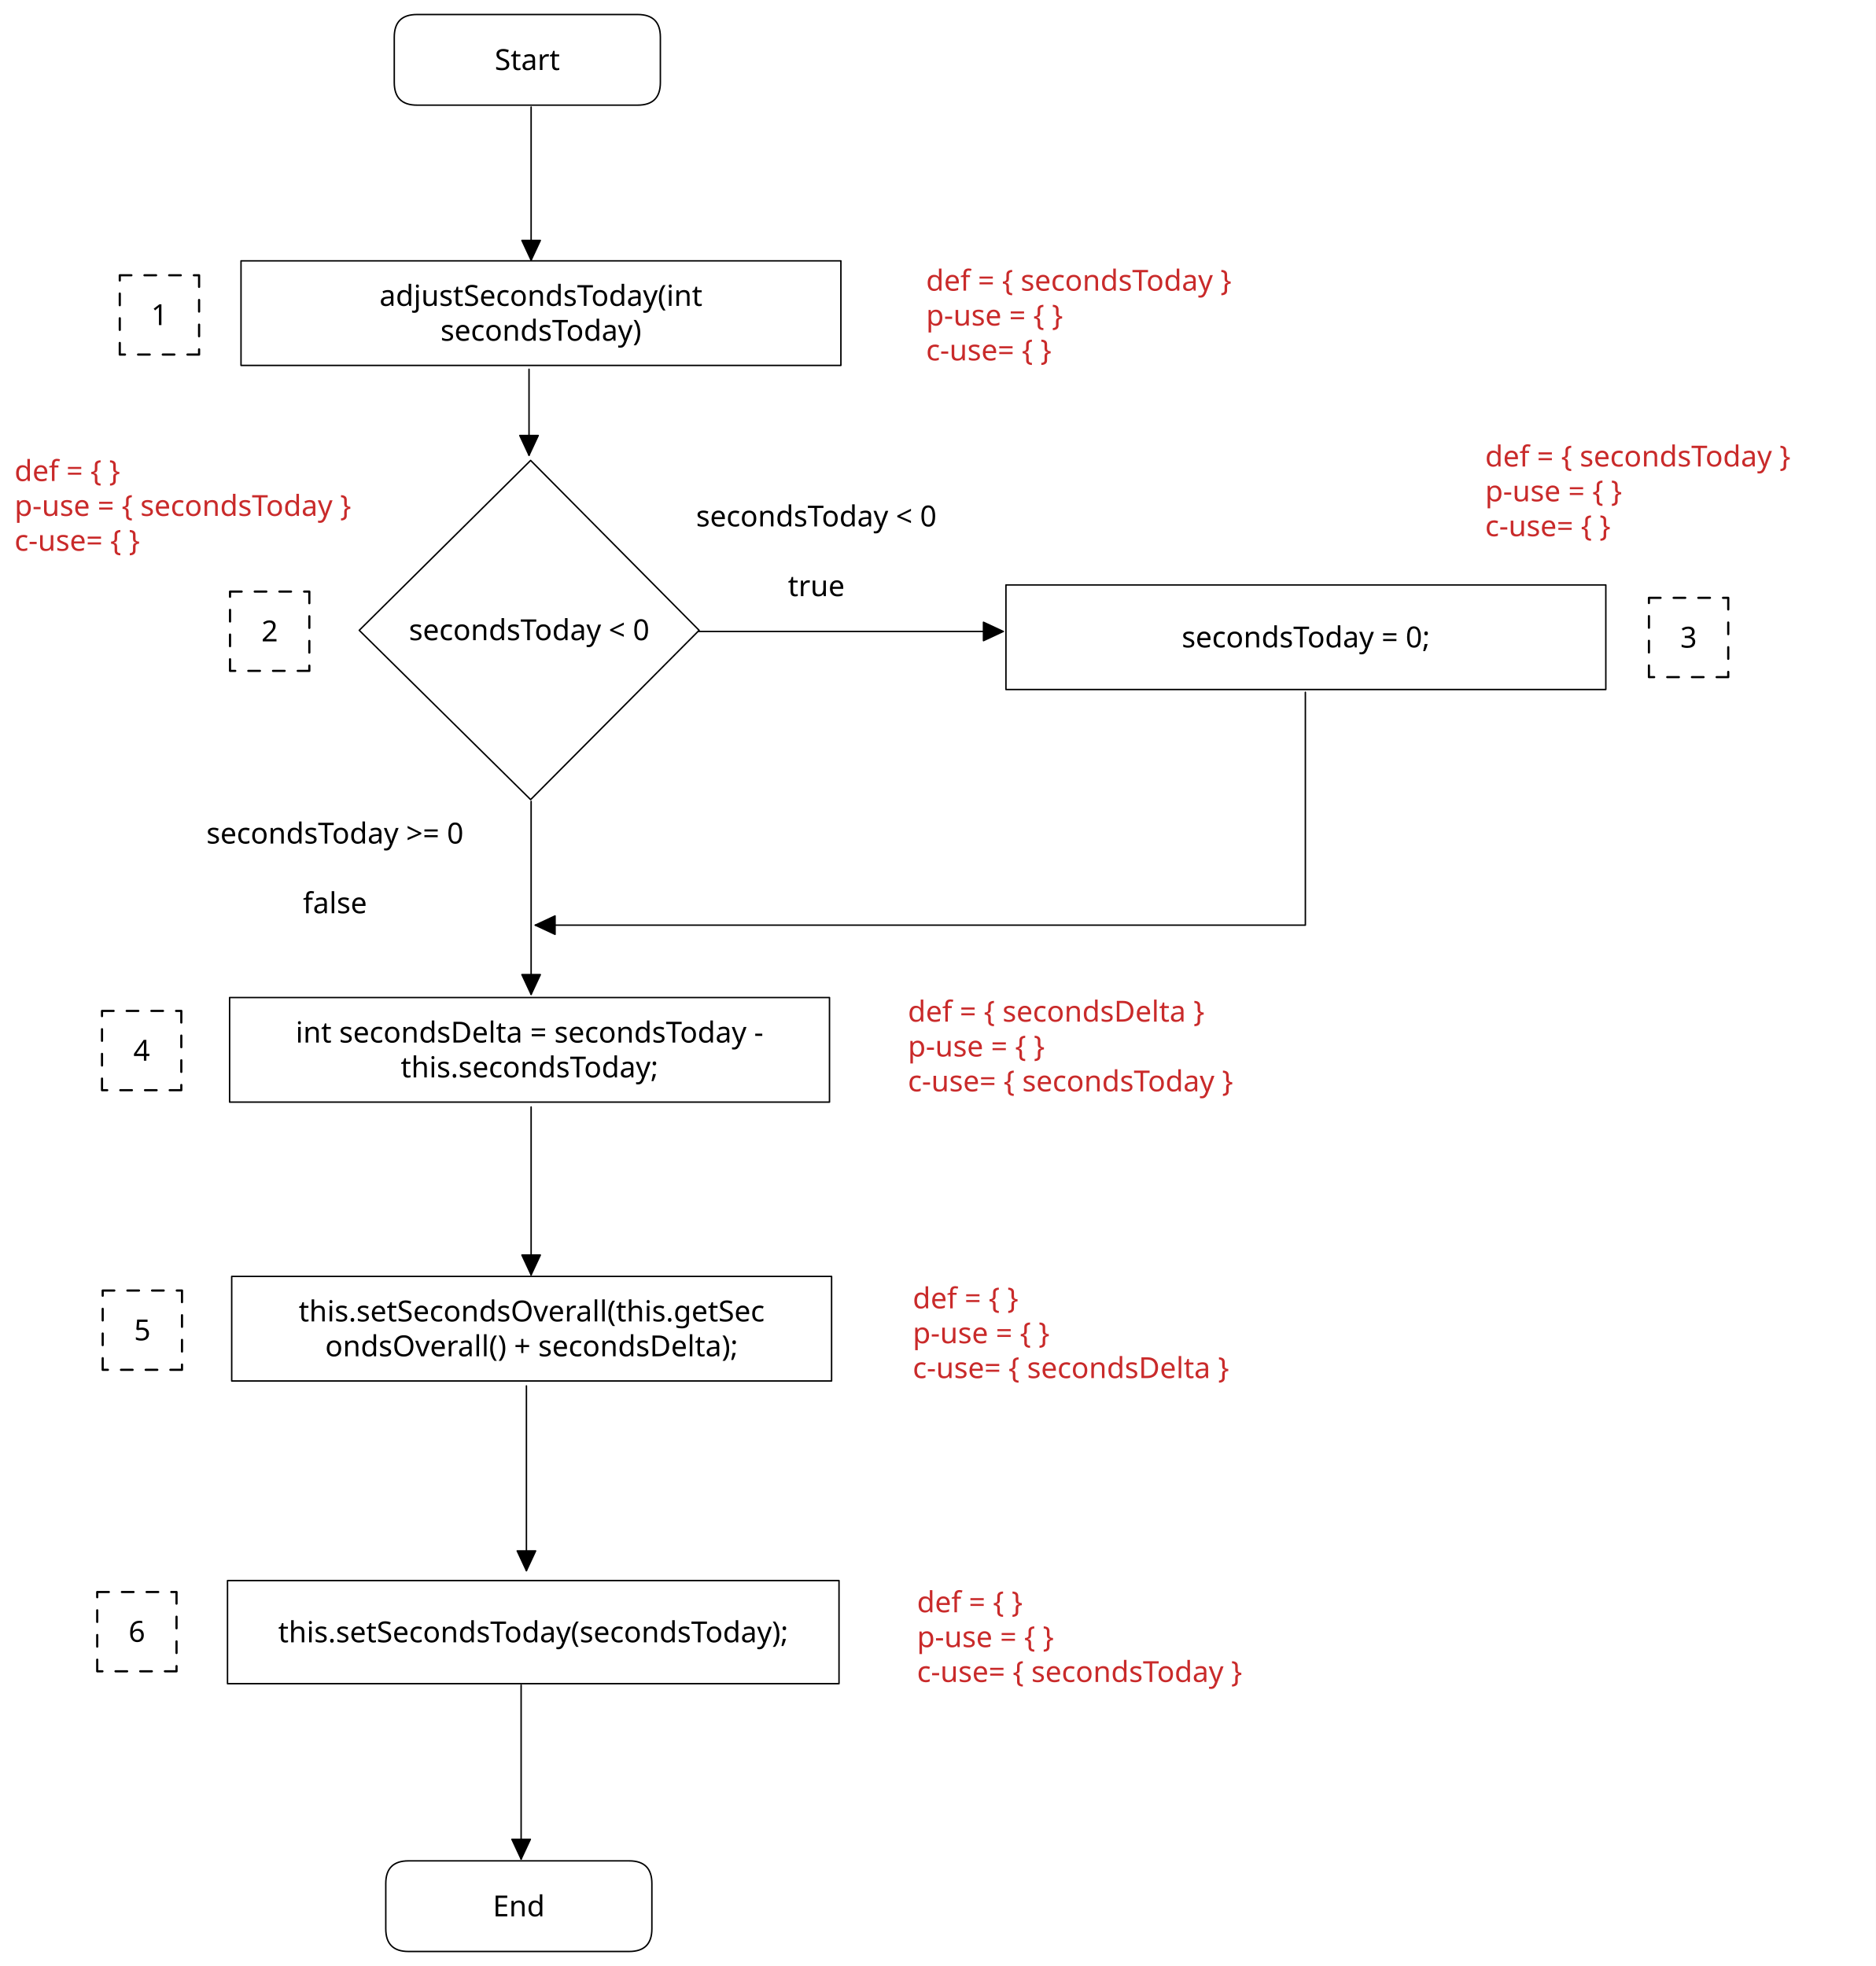
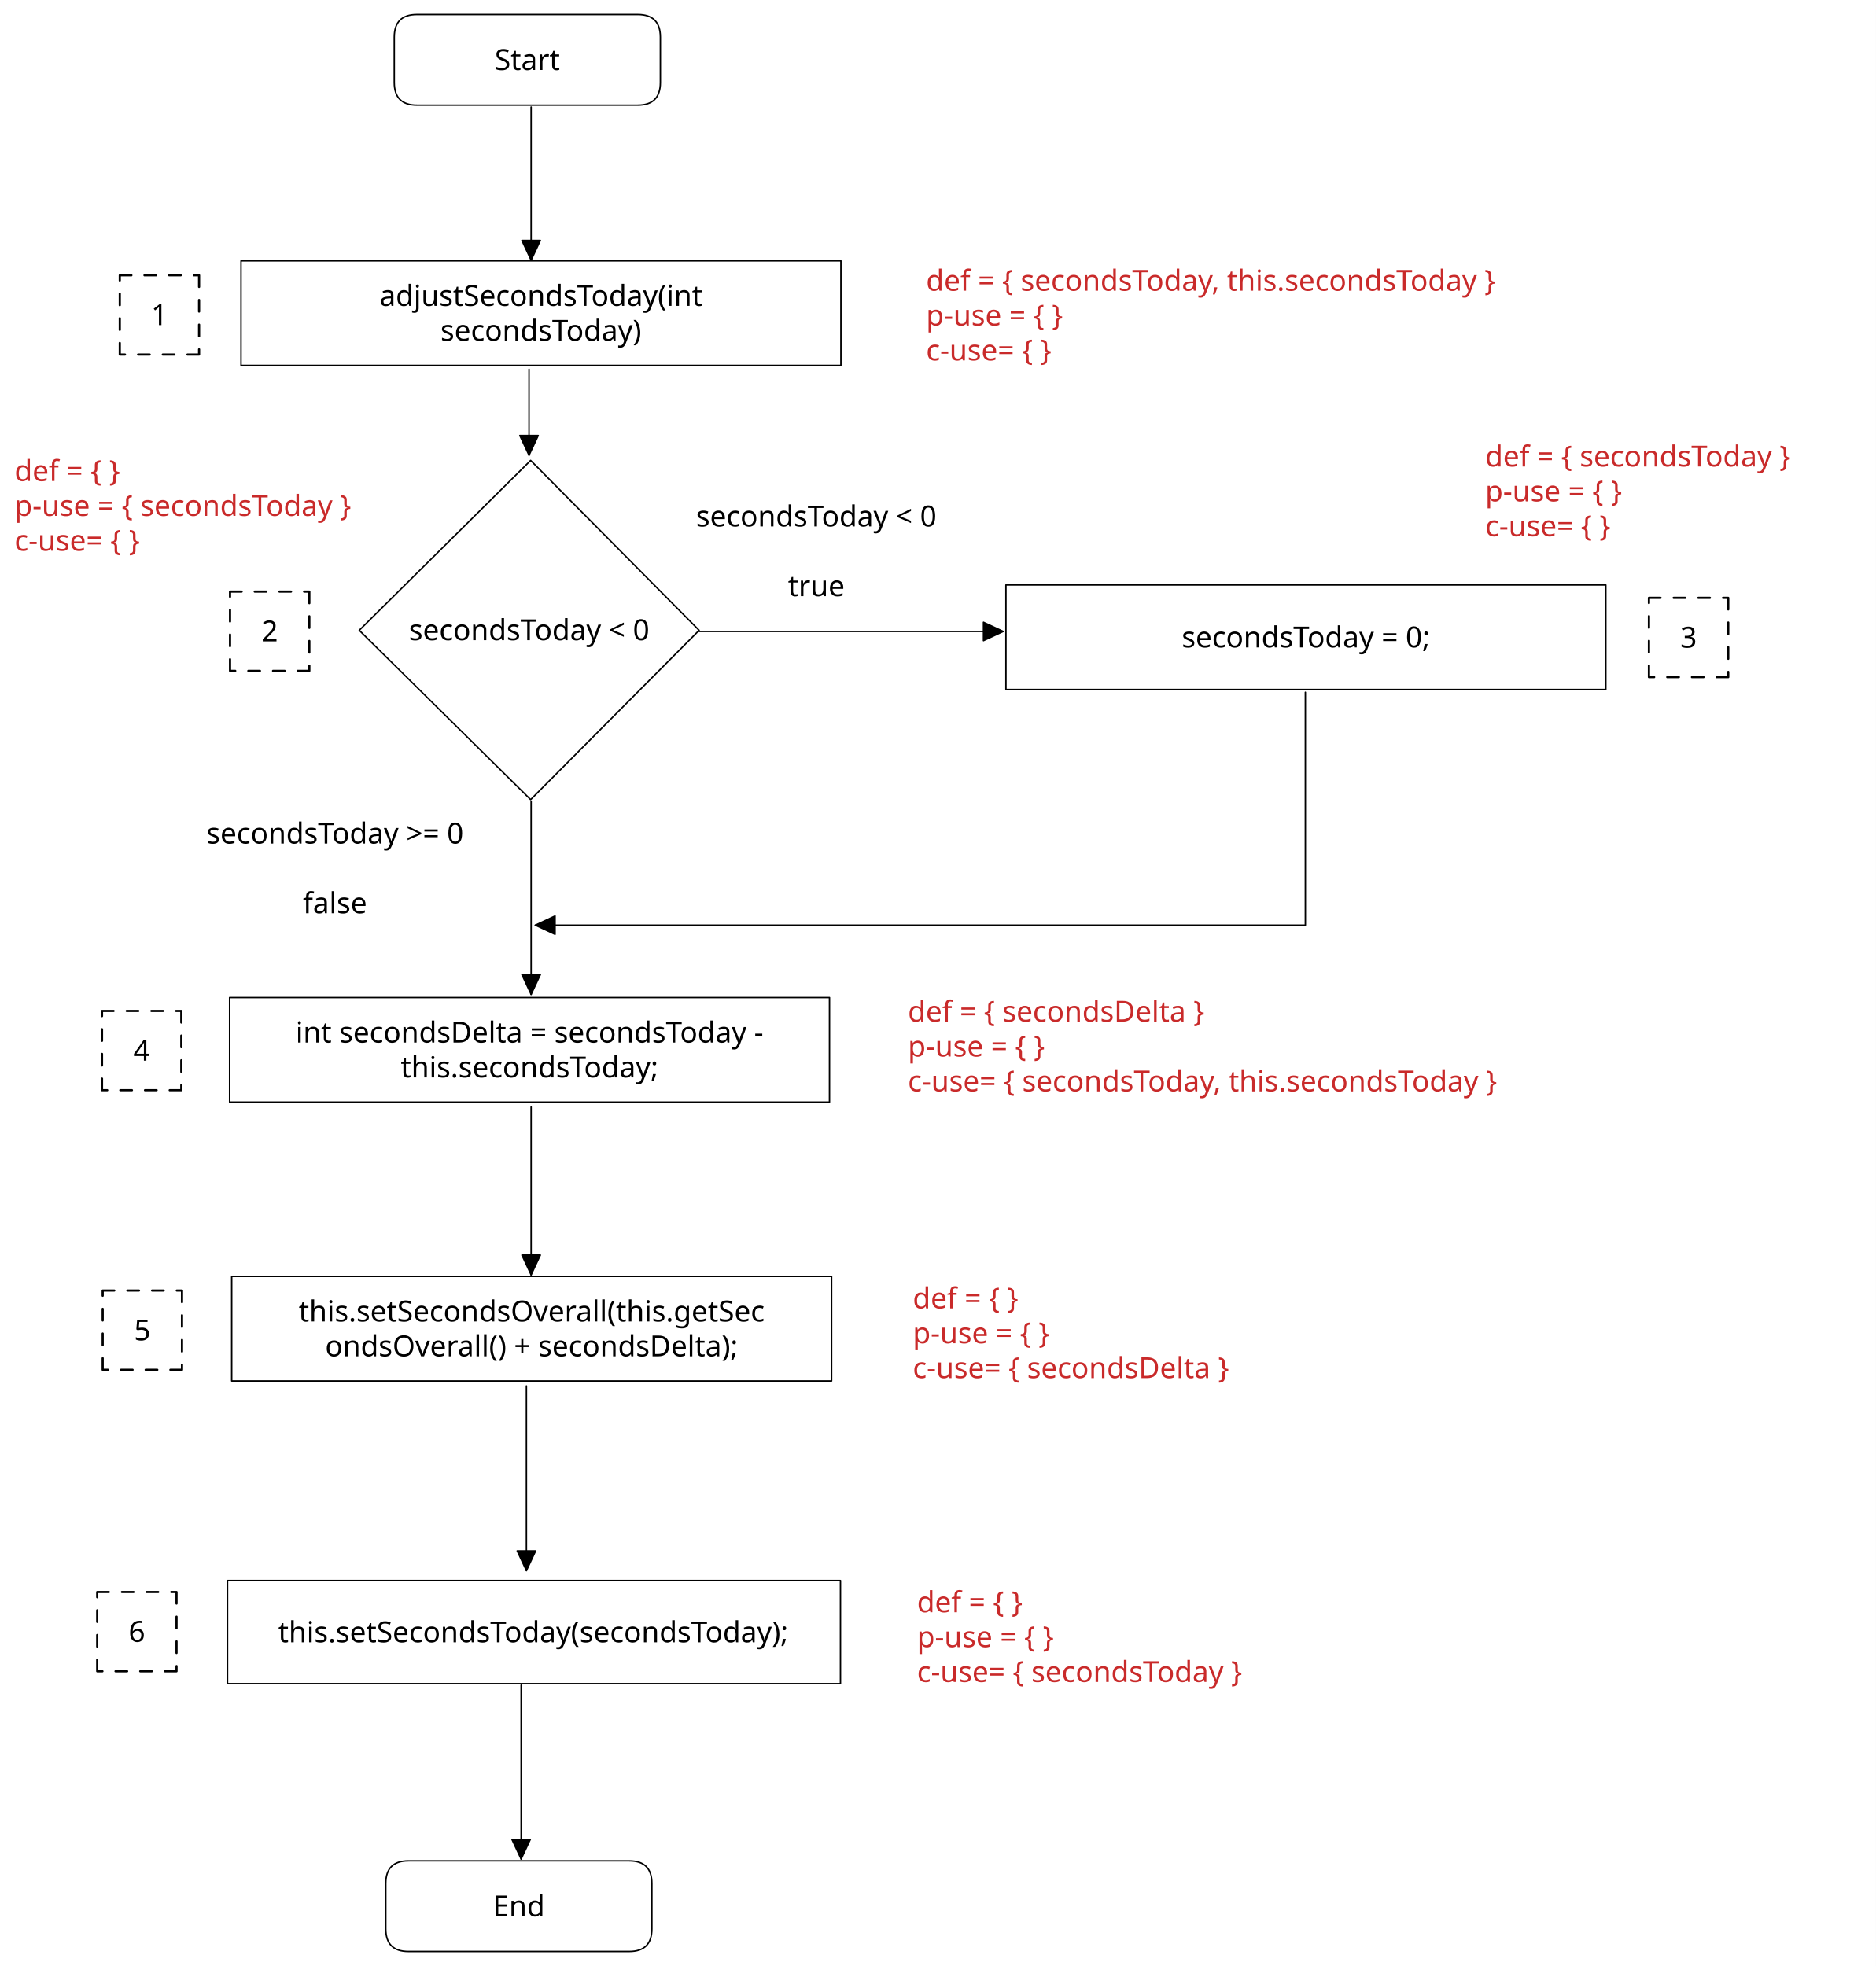
<svg xmlns="http://www.w3.org/2000/svg" version="1.1" viewBox="0 0 1291.49 1353.847" width="1291.49" height="1353.847">
  <defs>
    <style class="style-fonts">
      @font-face {
        font-family: "Virgil";
        src: url("https://excalidraw.com/Virgil.woff2");
      }
      @font-face {
        font-family: "Cascadia";
        src: url("https://excalidraw.com/Cascadia.woff2");
      }
    </style>
  </defs>
  <rect x="0" y="0" width="1291.49" height="1353.847" fill="#ffffff" />
  <g stroke-linecap="round" transform="translate(271.4426 10) rotate(0 91.60004 31.2)">
    <path d="M15.6 0 M15.6 0 C52.29 0, 88.98 0, 167.6 0 M15.6 0 C48.53 0, 81.46 0, 167.6 0 M167.6 0 C178 0, 183.2 5.2, 183.2 15.6 M167.6 0 C178 0, 183.2 5.2, 183.2 15.6 M183.2 15.6 C183.2 22.52, 183.2 29.45, 183.2 46.8 M183.2 15.6 C183.2 25.05, 183.2 34.49, 183.2 46.8 M183.2 46.8 C183.2 57.2, 178 62.4, 167.6 62.4 M183.2 46.8 C183.2 57.2, 178 62.4, 167.6 62.4 M167.6 62.4 C107.78 62.4, 47.95 62.4, 15.6 62.4 M167.6 62.4 C117.13 62.4, 66.65 62.4, 15.6 62.4 M15.6 62.4 C5.2 62.4, 0 57.2, 0 46.8 M15.6 62.4 C5.2 62.4, 0 57.2, 0 46.8 M0 46.8 C0 36.36, 0 25.92, 0 15.6 M0 46.8 C0 38.05, 0 29.29, 0 15.6 M0 15.6 C0 5.2, 5.2 0, 15.6 0 M0 15.6 C0 5.2, 5.2 0, 15.6 0" stroke="#000000" stroke-width="1" fill="none" />
  </g>
  <g transform="translate(332.5427 29.2) rotate(0 30.5 12)">
    <text x="30.5" y="19" font-family="Cascadia, Segoe UI Emoji" font-size="20px" fill="#000000" text-anchor="middle" style="white-space: pre;" direction="ltr">Start</text>
  </g>
  <g stroke-linecap="round" transform="translate(165.9322 179.6293) rotate(0 206.5 36)">
    <path d="M0 0 C89.48 0, 178.96 0, 413 0 M0 0 C111.99 0, 223.97 0, 413 0 M413 0 C413 21.8, 413 43.6, 413 72 M413 0 C413 22.71, 413 45.42, 413 72 M413 72 C275.86 72, 138.72 72, 0 72 M413 72 C326.85 72, 240.7 72, 0 72 M0 72 C0 51.8, 0 31.6, 0 0 M0 72 C0 56.06, 0 40.13, 0 0" stroke="#000000" stroke-width="1" fill="none" />
  </g>
  <g transform="translate(236.9322 191.6293) rotate(0 135.5 24)">
    <text x="135.5" y="19" font-family="Cascadia, Segoe UI Emoji" font-size="20px" fill="#000000" text-anchor="middle" style="white-space: pre;" direction="ltr">adjustSecondsToday(int </text>
    <text x="135.5" y="43" font-family="Cascadia, Segoe UI Emoji" font-size="20px" fill="#000000" text-anchor="middle" style="white-space: pre;" direction="ltr">secondsToday)</text>
  </g>
  <g stroke-linecap="round" transform="translate(247.3258 317.0559) rotate(0 117 116.7906)">
    <path d="M118 0 C159.12 41.47, 200.24 82.94, 234 117 M118 0 C146.04 28.28, 174.07 56.56, 234 117 M234 117 C195.11 156.09, 156.21 195.18, 118 233.58 M234 117 C201.3 149.86, 168.6 182.72, 118 233.58 M118 233.58 C88.74 204.68, 59.49 175.77, 0 117 M118 233.58 C82.74 198.75, 47.49 163.92, 0 117 M0 117 C26.33 90.9, 52.65 64.79, 118 0 M0 117 C27.53 89.7, 55.06 62.4, 118 0" stroke="#000000" stroke-width="1" fill="none" />
  </g>
  <g transform="translate(269.3258 421.8465) rotate(0 95 12)">
    <text x="95" y="19" font-family="Cascadia, Segoe UI Emoji" font-size="20px" fill="#000000" text-anchor="middle" style="white-space: pre;" direction="ltr">secondsToday &lt; 0</text>
  </g>
  <g stroke-linecap="round" transform="translate(692.561 402.8124) rotate(0 206.5 36)">
    <path d="M0 0 C127.07 0, 254.13 0, 413 0 M0 0 C102.26 0, 204.53 0, 413 0 M413 0 C413 27.55, 413 55.09, 413 72 M413 0 C413 18.77, 413 37.54, 413 72 M413 72 C317.39 72, 221.77 72, 0 72 M413 72 C269.47 72, 125.95 72, 0 72 M0 72 C0 43.87, 0 15.74, 0 0 M0 72 C0 45.66, 0 19.31, 0 0" stroke="#000000" stroke-width="1" fill="none" />
  </g>
  <g transform="translate(798.561 426.8124) rotate(0 100.5 12)">
    <text x="100.5" y="19" font-family="Cascadia, Segoe UI Emoji" font-size="20px" fill="#000000" text-anchor="middle" style="white-space: pre;" direction="ltr">secondsToday = 0;</text>
  </g>
  <g stroke-linecap="round" transform="translate(158.0775 686.9373) rotate(0 206.5 36)">
    <path d="M0 0 C127.6 0, 255.19 0, 413 0 M0 0 C138.37 0, 276.74 0, 413 0 M413 0 C413 21.46, 413 42.93, 413 72 M413 0 C413 14.67, 413 29.34, 413 72 M413 72 C250.87 72, 88.74 72, 0 72 M413 72 C301.35 72, 189.7 72, 0 72 M0 72 C0 55.4, 0 38.8, 0 0 M0 72 C0 55.83, 0 39.65, 0 0" stroke="#000000" stroke-width="1" fill="none" />
  </g>
  <g transform="translate(165.0775 698.9373) rotate(0 199.5 24)">
    <text x="199.5" y="19" font-family="Cascadia, Segoe UI Emoji" font-size="20px" fill="#000000" text-anchor="middle" style="white-space: pre;" direction="ltr">int secondsDelta = secondsToday - </text>
    <text x="199.5" y="43" font-family="Cascadia, Segoe UI Emoji" font-size="20px" fill="#000000" text-anchor="middle" style="white-space: pre;" direction="ltr">this.secondsToday;</text>
  </g>
  <g stroke-linecap="round" transform="translate(159.5221 878.972) rotate(0 206.5 36)">
    <path d="M0 0 C114.45 0, 228.91 0, 413 0 M0 0 C87.45 0, 174.9 0, 413 0 M413 0 C413 28.74, 413 57.48, 413 72 M413 0 C413 26.63, 413 53.26, 413 72 M413 72 C251.74 72, 90.49 72, 0 72 M413 72 C265.45 72, 117.89 72, 0 72 M0 72 C0 52.3, 0 32.6, 0 0 M0 72 C0 48.29, 0 24.58, 0 0" stroke="#000000" stroke-width="1" fill="none" />
  </g>
  <g transform="translate(166.5221 890.972) rotate(0 199.5 24)">
    <text x="199.5" y="19" font-family="Cascadia, Segoe UI Emoji" font-size="20px" fill="#000000" text-anchor="middle" style="white-space: pre;" direction="ltr">this.setSecondsOverall(this.getSec</text>
    <text x="199.5" y="43" font-family="Cascadia, Segoe UI Emoji" font-size="20px" fill="#000000" text-anchor="middle" style="white-space: pre;" direction="ltr">ondsOverall() + secondsDelta);</text>
  </g>
-   <g stroke-linecap="round" transform="translate(156.6328 1088.432) rotate(0 210.5 35.5)">
-     <path d="M0 0 C125.5 0, 250.99 0, 421 0 M0 0 C85.77 0, 171.54 0, 421 0 M421 0 C421 27.87, 421 55.74, 421 71 M421 0 C421 19.19, 421 38.39, 421 71 M421 71 C323.95 71, 226.89 71, 0 71 M421 71 C326.43 71, 231.87 71, 0 71 M0 71 C0 43.67, 0 16.35, 0 0 M0 71 C0 43.28, 0 15.57, 0 0" stroke="#000000" stroke-width="1" fill="none" />
+   <g stroke-linecap="round" transform="translate(156.6328 1088.432) rotate(0 211 35.5)">
+     <path d="M0 0 C125.79 0, 251.59 0, 422 0 M0 0 C85.97 0, 171.95 0, 422 0 M422 0 C422 27.87, 422 55.74, 422 71 M422 0 C422 19.19, 422 38.39, 422 71 M422 71 C324.72 71, 227.43 71, 0 71 M422 71 C327.21 71, 232.42 71, 0 71 M0 71 C0 43.67, 0 16.35, 0 0 M0 71 C0 43.28, 0 15.57, 0 0" stroke="#000000" stroke-width="1" fill="none" />
  </g>
  <g transform="translate(161.1328 1111.932) rotate(0 206 12)">
    <text x="206" y="19" font-family="Cascadia, Segoe UI Emoji" font-size="20px" fill="#000000" text-anchor="middle" style="white-space: pre;" direction="ltr">this.setSecondsToday(secondsToday);</text>
  </g>
  <g stroke-linecap="round" transform="translate(265.5975 1281.447) rotate(0 91.60004 31.2)">
    <path d="M15.6 0 M15.6 0 C51.33 0, 87.06 0, 167.6 0 M15.6 0 C61.35 0, 107.09 0, 167.6 0 M167.6 0 C178 0, 183.2 5.2, 183.2 15.6 M167.6 0 C178 0, 183.2 5.2, 183.2 15.6 M183.2 15.6 C183.2 24.43, 183.2 33.26, 183.2 46.8 M183.2 15.6 C183.2 22.05, 183.2 28.51, 183.2 46.8 M183.2 46.8 C183.2 57.2, 178 62.4, 167.6 62.4 M183.2 46.8 C183.2 57.2, 178 62.4, 167.6 62.4 M167.6 62.4 C112.15 62.4, 56.69 62.4, 15.6 62.4 M167.6 62.4 C132.91 62.4, 98.22 62.4, 15.6 62.4 M15.6 62.4 C5.2 62.4, 0 57.2, 0 46.8 M15.6 62.4 C5.2 62.4, 0 57.2, 0 46.8 M0 46.8 C0 40.08, 0 33.36, 0 15.6 M0 46.8 C0 36.92, 0 27.04, 0 15.6 M0 15.6 C0 5.2, 5.2 0, 15.6 0 M0 15.6 C0 5.2, 5.2 0, 15.6 0" stroke="#000000" stroke-width="1" fill="none" />
  </g>
  <g transform="translate(338.6976 1300.647) rotate(0 18.5 12)">
    <text x="18.5" y="19" font-family="Cascadia, Segoe UI Emoji" font-size="20px" fill="#000000" text-anchor="middle" style="white-space: pre;" direction="ltr">End</text>
  </g>
  <g stroke-linecap="round">
    <g transform="translate(365.6608 73.70237) rotate(0 0 52.72607)">
      <path d="M0 0 C0 30.76, 0 61.53, 0 105.45 M0 0 C0 31.63, 0 63.26, 0 105.45" stroke="#000000" stroke-width="1" fill="none" />
    </g>
    <g transform="translate(365.6608 73.70237) rotate(0 0 52.72607)">
      <path d="M0 105.45 L-6.34 91.86 L6.34 91.86 L0 105.45" stroke="none" stroke-width="0" fill="#000000" fill-rule="evenodd" />
      <path d="M0 105.45 C-1.85 101.49, -3.7 97.52, -6.34 91.86 M0 105.45 C-1.9 101.37, -3.8 97.3, -6.34 91.86 M-6.34 91.86 C-2.07 91.86, 2.19 91.86, 6.34 91.86 M-6.34 91.86 C-1.51 91.86, 3.31 91.86, 6.34 91.86 M6.34 91.86 C4.37 96.07, 2.41 100.28, 0 105.45 M6.34 91.86 C5 94.72, 3.67 97.59, 0 105.45 M0 105.45 C0 105.45, 0 105.45, 0 105.45 M0 105.45 C0 105.45, 0 105.45, 0 105.45" stroke="#000000" stroke-width="1" fill="none" />
    </g>
  </g>
  <g stroke-linecap="round">
    <g transform="translate(364.2164 254.2711) rotate(0 0 29.61326)">
      <path d="M0 0 C0 17.02, 0 34.04, 0 59.23 M0 0 C0 14.38, 0 28.75, 0 59.23" stroke="#000000" stroke-width="1" fill="none" />
    </g>
    <g transform="translate(364.2164 254.2711) rotate(0 0 29.61326)">
      <path d="M0 59.23 L-6.34 45.63 L6.34 45.63 L0 59.23" stroke="none" stroke-width="0" fill="#000000" fill-rule="evenodd" />
      <path d="M0 59.23 C-1.82 55.32, -3.64 51.41, -6.34 45.63 M0 59.23 C-1.54 55.93, -3.08 52.63, -6.34 45.63 M-6.34 45.63 C-3.22 45.63, -0.11 45.63, 6.34 45.63 M-6.34 45.63 C-1.89 45.63, 2.57 45.63, 6.34 45.63 M6.34 45.63 C4.74 49.07, 3.14 52.5, 0 59.23 M6.34 45.63 C4.59 49.39, 2.83 53.15, 0 59.23 M0 59.23 C0 59.23, 0 59.23, 0 59.23 M0 59.23 C0 59.23, 0 59.23, 0 59.23" stroke="#000000" stroke-width="1" fill="none" />
    </g>
  </g>
  <g stroke-linecap="round">
    <g transform="translate(481.2248 434.8399) rotate(0 104.7299 0)">
      <path d="M0 0 C46.47 0, 92.95 0, 209.46 0 M0 0 C51.94 0, 103.88 0, 209.46 0" stroke="#000000" stroke-width="1" fill="none" />
    </g>
    <g transform="translate(481.2248 434.8399) rotate(0 104.7299 0)">
      <path d="M209.46 0 L195.87 6.34 L195.87 -6.34 L209.46 0" stroke="none" stroke-width="0" fill="#000000" fill-rule="evenodd" />
      <path d="M209.46 0 C206.44 1.41, 203.43 2.81, 195.87 6.34 M209.46 0 C206.09 1.57, 202.72 3.14, 195.87 6.34 M195.87 6.34 C195.87 1.31, 195.87 -3.73, 195.87 -6.34 M195.87 6.34 C195.87 3.13, 195.87 -0.08, 195.87 -6.34 M195.87 -6.34 C200.43 -4.21, 205 -2.08, 209.46 0 M195.87 -6.34 C200.15 -4.34, 204.44 -2.34, 209.46 0 M209.46 0 C209.46 0, 209.46 0, 209.46 0 M209.46 0 C209.46 0, 209.46 0, 209.46 0" stroke="#000000" stroke-width="1" fill="none" />
    </g>
  </g>
  <g stroke-linecap="round">
    <g transform="translate(365.6608 551.8484) rotate(0 0 66.44931)">
      <path d="M0 0 C0 41.96, 0 83.92, 0 132.9 M0 0 C0 38.8, 0 77.61, 0 132.9" stroke="#000000" stroke-width="1" fill="none" />
    </g>
    <g transform="translate(365.6608 551.8484) rotate(0 0 66.44931)">
      <path d="M0 132.9 L-6.34 119.3 L6.34 119.3 L0 132.9" stroke="none" stroke-width="0" fill="#000000" fill-rule="evenodd" />
      <path d="M0 132.9 C-2 128.61, -4 124.31, -6.34 119.3 M0 132.9 C-1.85 128.93, -3.7 124.96, -6.34 119.3 M-6.34 119.3 C-3.05 119.3, 0.24 119.3, 6.34 119.3 M-6.34 119.3 C-2.27 119.3, 1.81 119.3, 6.34 119.3 M6.34 119.3 C4.31 123.66, 2.28 128.01, 0 132.9 M6.34 119.3 C4.99 122.19, 3.64 125.08, 0 132.9 M0 132.9 C0 132.9, 0 132.9, 0 132.9 M0 132.9 C0 132.9, 0 132.9, 0 132.9" stroke="#000000" stroke-width="1" fill="none" />
    </g>
  </g>
  <g stroke-linecap="round">
    <g transform="translate(898.6999 476.7319) rotate(0 -265.0749 80.17257)">
      <path d="M0 0 C0 39.23, 0 78.45, 0 160.35 M0 0 C0 60.37, 0 120.74, 0 160.35 M0 160.35 C-129.28 160.35, -258.57 160.35, -530.15 160.35 M0 160.35 C-135.97 160.35, -271.94 160.35, -530.15 160.35" stroke="#000000" stroke-width="1" fill="none" />
    </g>
    <g transform="translate(898.6999 476.7319) rotate(0 -265.0749 80.17257)">
      <path d="M-530.15 160.35 L-516.56 154.01 L-516.56 166.68 L-530.15 160.35" stroke="none" stroke-width="0" fill="#000000" fill-rule="evenodd" />
      <path d="M-530.15 160.35 C-526.82 158.79, -523.5 157.24, -516.56 154.01 M-530.15 160.35 C-525.03 157.96, -519.91 155.57, -516.56 154.01 M-516.56 154.01 C-516.56 157.1, -516.56 160.19, -516.56 166.68 M-516.56 154.01 C-516.56 157.26, -516.56 160.51, -516.56 166.68 M-516.56 166.68 C-520.6 164.8, -524.65 162.91, -530.15 160.35 M-516.56 166.68 C-519.3 165.4, -522.05 164.12, -530.15 160.35 M-530.15 160.35 C-530.15 160.35, -530.15 160.35, -530.15 160.35 M-530.15 160.35 C-530.15 160.35, -530.15 160.35, -530.15 160.35" stroke="#000000" stroke-width="1" fill="none" />
    </g>
  </g>
  <g stroke-linecap="round">
    <g transform="translate(365.6608 762.3013) rotate(0 0 57.782)">
      <path d="M0 0 C0 36.82, 0 73.65, 0 115.56 M0 0 C0 40.92, 0 81.85, 0 115.56" stroke="#000000" stroke-width="1" fill="none" />
    </g>
    <g transform="translate(365.6608 762.3013) rotate(0 0 57.782)">
      <path d="M0 115.56 L-6.34 101.97 L6.34 101.97 L0 115.56" stroke="none" stroke-width="0" fill="#000000" fill-rule="evenodd" />
      <path d="M0 115.56 C-2.02 111.23, -4.04 106.9, -6.34 101.97 M0 115.56 C-2.24 110.75, -4.49 105.94, -6.34 101.97 M-6.34 101.97 C-2.4 101.97, 1.54 101.97, 6.34 101.97 M-6.34 101.97 C-2.38 101.97, 1.58 101.97, 6.34 101.97 M6.34 101.97 C3.86 107.29, 1.37 112.62, 0 115.56 M6.34 101.97 C4 106.98, 1.67 111.98, 0 115.56 M0 115.56 C0 115.56, 0 115.56, 0 115.56 M0 115.56 C0 115.56, 0 115.56, 0 115.56" stroke="#000000" stroke-width="1" fill="none" />
    </g>
  </g>
  <g stroke-linecap="round">
    <g transform="translate(362.4233 954.3786) rotate(0 0 63.60913)">
      <path d="M0 0 C0 42.03, 0 84.05, 0 127.22 M0 0 C0 33.58, 0 67.16, 0 127.22" stroke="#000000" stroke-width="1" fill="none" />
    </g>
    <g transform="translate(362.4233 954.3786) rotate(0 0 63.60913)">
      <path d="M0 127.22 L-6.34 113.62 L6.34 113.62 L0 127.22" stroke="none" stroke-width="0" fill="#000000" fill-rule="evenodd" />
      <path d="M0 127.22 C-2.09 122.73, -4.19 118.24, -6.34 113.62 M0 127.22 C-1.67 123.63, -3.35 120.04, -6.34 113.62 M-6.34 113.62 C-2.01 113.62, 2.31 113.62, 6.34 113.62 M-6.34 113.62 C-1.58 113.62, 3.18 113.62, 6.34 113.62 M6.34 113.62 C3.98 118.68, 1.62 123.74, 0 127.22 M6.34 113.62 C4.32 117.95, 2.3 122.28, 0 127.22 M0 127.22 C0 127.22, 0 127.22, 0 127.22 M0 127.22 C0 127.22, 0 127.22, 0 127.22" stroke="#000000" stroke-width="1" fill="none" />
    </g>
  </g>
  <g stroke-linecap="round">
    <g transform="translate(358.7811 1160.451) rotate(0 0 59.87078)">
      <path d="M0 0 C0 37.63, 0 75.27, 0 119.74 M0 0 C0 34.21, 0 68.41, 0 119.74" stroke="#000000" stroke-width="1" fill="none" />
    </g>
    <g transform="translate(358.7811 1160.451) rotate(0 0 59.87078)">
      <path d="M0 119.74 L-6.34 106.15 L6.34 106.15 L0 119.74" stroke="none" stroke-width="0" fill="#000000" fill-rule="evenodd" />
      <path d="M0 119.74 C-1.99 115.47, -3.98 111.2, -6.34 106.15 M0 119.74 C-1.81 115.86, -3.62 111.97, -6.34 106.15 M-6.34 106.15 C-3.26 106.15, -0.19 106.15, 6.34 106.15 M-6.34 106.15 C-1.81 106.15, 2.72 106.15, 6.34 106.15 M6.34 106.15 C4.04 111.07, 1.75 115.99, 0 119.74 M6.34 106.15 C4.46 110.17, 2.59 114.19, 0 119.74 M0 119.74 C0 119.74, 0 119.74, 0 119.74 M0 119.74 C0 119.74, 0 119.74, 0 119.74" stroke="#000000" stroke-width="1" fill="none" />
    </g>
  </g>
  <g stroke-linecap="round" transform="translate(82.46312 189.5619) rotate(0 27.29826 27.29826)">
    <path d="M0 0 C18.34 0, 36.67 0, 54.6 0 M54.6 0 C54.6 15.06, 54.6 30.13, 54.6 54.6 M54.6 54.6 C40.65 54.6, 26.71 54.6, 0 54.6 M0 54.6 C0 35.5, 0 16.41, 0 0" stroke="#000000" stroke-width="1.5" fill="none" stroke-dasharray="8 9" />
  </g>
  <g transform="translate(102.7614 204.8602) rotate(0 7 12)">
    <text x="7" y="19" font-family="Cascadia, Segoe UI Emoji" font-size="20px" fill="#000000" text-anchor="middle" style="white-space: pre;" direction="ltr">1</text>
  </g>
  <g stroke-linecap="round" transform="translate(158.3674 407.3816) rotate(0 27.29826 27.29826)">
    <path d="M0 0 C16.63 0, 33.25 0, 54.6 0 M54.6 0 C54.6 17, 54.6 33.99, 54.6 54.6 M54.6 54.6 C41.99 54.6, 29.37 54.6, 0 54.6 M0 54.6 C0 41.84, 0 29.08, 0 0" stroke="#000000" stroke-width="1.5" fill="none" stroke-dasharray="8 9" />
  </g>
  <g transform="translate(178.6657 422.6799) rotate(0 7 12)">
    <text x="7" y="19" font-family="Cascadia, Segoe UI Emoji" font-size="20px" fill="#000000" text-anchor="middle" style="white-space: pre;" direction="ltr">2</text>
  </g>
  <g stroke-linecap="round" transform="translate(1135.245 411.6844) rotate(0 27.29826 27.29826)">
    <path d="M0 0 C20.08 0, 40.17 0, 54.6 0 M54.6 0 C54.6 15.04, 54.6 30.07, 54.6 54.6 M54.6 54.6 C38.42 54.6, 22.25 54.6, 0 54.6 M0 54.6 C0 38.01, 0 21.43, 0 0" stroke="#000000" stroke-width="1.5" fill="none" stroke-dasharray="8 9" />
  </g>
  <g transform="translate(1155.544 426.9827) rotate(0 7 12)">
    <text x="7" y="19" font-family="Cascadia, Segoe UI Emoji" font-size="20px" fill="#000000" text-anchor="middle" style="white-space: pre;" direction="ltr">3</text>
  </g>
  <g stroke-linecap="round" transform="translate(70.22663 696.1422) rotate(0 27.29826 27.29826)">
    <path d="M0 0 C13.54 0, 27.09 0, 54.6 0 M54.6 0 C54.6 17.29, 54.6 34.58, 54.6 54.6 M54.6 54.6 C42.45 54.6, 30.31 54.6, 0 54.6 M0 54.6 C0 34.34, 0 14.08, 0 0" stroke="#000000" stroke-width="1.5" fill="none" stroke-dasharray="8 9" />
  </g>
  <g transform="translate(90.52489 711.4405) rotate(0 7 12)">
    <text x="7" y="19" font-family="Cascadia, Segoe UI Emoji" font-size="20px" fill="#000000" text-anchor="middle" style="white-space: pre;" direction="ltr">4</text>
  </g>
  <g stroke-linecap="round" transform="translate(70.69722 888.6941) rotate(0 27.29826 27.29826)">
    <path d="M0 0 C21.59 0, 43.19 0, 54.6 0 M54.6 0 C54.6 19.82, 54.6 39.65, 54.6 54.6 M54.6 54.6 C36.26 54.6, 17.93 54.6, 0 54.6 M0 54.6 C0 39.29, 0 23.99, 0 0" stroke="#000000" stroke-width="1.5" fill="none" stroke-dasharray="8 9" />
  </g>
  <g transform="translate(90.99548 903.9924) rotate(0 7 12)">
    <text x="7" y="19" font-family="Cascadia, Segoe UI Emoji" font-size="20px" fill="#000000" text-anchor="middle" style="white-space: pre;" direction="ltr">5</text>
  </g>
  <g stroke-linecap="round" transform="translate(66.93234 1096.306) rotate(0 27.29826 27.29826)">
    <path d="M0 0 C18.02 0, 36.04 0, 54.6 0 M54.6 0 C54.6 11.87, 54.6 23.75, 54.6 54.6 M54.6 54.6 C33.18 54.6, 11.77 54.6, 0 54.6 M0 54.6 C0 41.07, 0 27.55, 0 0" stroke="#000000" stroke-width="1.5" fill="none" stroke-dasharray="8 9" />
  </g>
  <g transform="translate(87.2306 1111.604) rotate(0 7 12)">
    <text x="7" y="19" font-family="Cascadia, Segoe UI Emoji" font-size="20px" fill="#000000" text-anchor="middle" style="white-space: pre;" direction="ltr">6</text>
  </g>
-   <g transform="translate(637.5863 181.1711) rotate(0 129.5 36)">
-     <text x="0" y="19" font-family="Cascadia, Segoe UI Emoji" font-size="20px" fill="#c92a2a" text-anchor="start" style="white-space: pre;" direction="ltr">def = { secondsToday }</text>
+   <g transform="translate(637.5863 181.1711) rotate(0 240.5 36)">
+     <text x="0" y="19" font-family="Cascadia, Segoe UI Emoji" font-size="20px" fill="#c92a2a" text-anchor="start" style="white-space: pre;" direction="ltr">def = { secondsToday, this.secondsToday }</text>
    <text x="0" y="43" font-family="Cascadia, Segoe UI Emoji" font-size="20px" fill="#c92a2a" text-anchor="start" style="white-space: pre;" direction="ltr">p-use = { }</text>
    <text x="0" y="67" font-family="Cascadia, Segoe UI Emoji" font-size="20px" fill="#c92a2a" text-anchor="start" style="white-space: pre;" direction="ltr">c-use= { }</text>
  </g>
  <g transform="translate(10 312.2554) rotate(0 141 36)">
    <text x="0" y="19" font-family="Cascadia, Segoe UI Emoji" font-size="20px" fill="#c92a2a" text-anchor="start" style="white-space: pre;" direction="ltr">def = { }</text>
    <text x="0" y="43" font-family="Cascadia, Segoe UI Emoji" font-size="20px" fill="#c92a2a" text-anchor="start" style="white-space: pre;" direction="ltr">p-use = { secondsToday }</text>
    <text x="0" y="67" font-family="Cascadia, Segoe UI Emoji" font-size="20px" fill="#c92a2a" text-anchor="start" style="white-space: pre;" direction="ltr">c-use= { }</text>
  </g>
  <g transform="translate(1022.49 302.2362) rotate(0 129.5 36)">
    <text x="0" y="19" font-family="Cascadia, Segoe UI Emoji" font-size="20px" fill="#c92a2a" text-anchor="start" style="white-space: pre;" direction="ltr">def = { secondsToday }</text>
    <text x="0" y="43" font-family="Cascadia, Segoe UI Emoji" font-size="20px" fill="#c92a2a" text-anchor="start" style="white-space: pre;" direction="ltr">p-use = { }</text>
    <text x="0" y="67" font-family="Cascadia, Segoe UI Emoji" font-size="20px" fill="#c92a2a" text-anchor="start" style="white-space: pre;" direction="ltr">c-use= { }</text>
  </g>
-   <g transform="translate(625.0624 684.5306) rotate(0 136 36)">
+   <g transform="translate(625.0624 684.5306) rotate(0 247 36)">
    <text x="0" y="19" font-family="Cascadia, Segoe UI Emoji" font-size="20px" fill="#c92a2a" text-anchor="start" style="white-space: pre;" direction="ltr">def = { secondsDelta }</text>
    <text x="0" y="43" font-family="Cascadia, Segoe UI Emoji" font-size="20px" fill="#c92a2a" text-anchor="start" style="white-space: pre;" direction="ltr">p-use = { }</text>
-     <text x="0" y="67" font-family="Cascadia, Segoe UI Emoji" font-size="20px" fill="#c92a2a" text-anchor="start" style="white-space: pre;" direction="ltr">c-use= { secondsToday }</text>
+     <text x="0" y="67" font-family="Cascadia, Segoe UI Emoji" font-size="20px" fill="#c92a2a" text-anchor="start" style="white-space: pre;" direction="ltr">c-use= { secondsToday, this.secondsToday }</text>
  </g>
  <g transform="translate(628.402 881.992) rotate(0 136 36)">
    <text x="0" y="19" font-family="Cascadia, Segoe UI Emoji" font-size="20px" fill="#c92a2a" text-anchor="start" style="white-space: pre;" direction="ltr">def = { }</text>
    <text x="0" y="43" font-family="Cascadia, Segoe UI Emoji" font-size="20px" fill="#c92a2a" text-anchor="start" style="white-space: pre;" direction="ltr">p-use = { }</text>
    <text x="0" y="67" font-family="Cascadia, Segoe UI Emoji" font-size="20px" fill="#c92a2a" text-anchor="start" style="white-space: pre;" direction="ltr">c-use= { secondsDelta }</text>
  </g>
  <g transform="translate(631.3244 1091.247) rotate(0 136 36)">
    <text x="0" y="19" font-family="Cascadia, Segoe UI Emoji" font-size="20px" fill="#c92a2a" text-anchor="start" style="white-space: pre;" direction="ltr">def = { }</text>
    <text x="0" y="43" font-family="Cascadia, Segoe UI Emoji" font-size="20px" fill="#c92a2a" text-anchor="start" style="white-space: pre;" direction="ltr">p-use = { }</text>
    <text x="0" y="67" font-family="Cascadia, Segoe UI Emoji" font-size="20px" fill="#c92a2a" text-anchor="start" style="white-space: pre;" direction="ltr">c-use= { secondsToday }</text>
  </g>
  <g transform="translate(467.5198 343.5123) rotate(0 94.5 36)">
    <text x="94.5" y="19" font-family="Cascadia, Segoe UI Emoji" font-size="20px" fill="#000000" text-anchor="middle" style="white-space: pre;" direction="ltr">secondsToday &lt; 0</text>
    <text x="94.5" y="43" font-family="Cascadia, Segoe UI Emoji" font-size="20px" fill="#000000" text-anchor="middle" style="white-space: pre;" direction="ltr" />
    <text x="94.5" y="67" font-family="Cascadia, Segoe UI Emoji" font-size="20px" fill="#000000" text-anchor="middle" style="white-space: pre;" direction="ltr">true</text>
  </g>
  <g transform="translate(130.615 561.8837) rotate(0 100 36)">
    <text x="100" y="19" font-family="Cascadia, Segoe UI Emoji" font-size="20px" fill="#000000" text-anchor="middle" style="white-space: pre;" direction="ltr">secondsToday &gt;= 0</text>
    <text x="100" y="43" font-family="Cascadia, Segoe UI Emoji" font-size="20px" fill="#000000" text-anchor="middle" style="white-space: pre;" direction="ltr" />
    <text x="100" y="67" font-family="Cascadia, Segoe UI Emoji" font-size="20px" fill="#000000" text-anchor="middle" style="white-space: pre;" direction="ltr">false</text>
  </g>
</svg>
